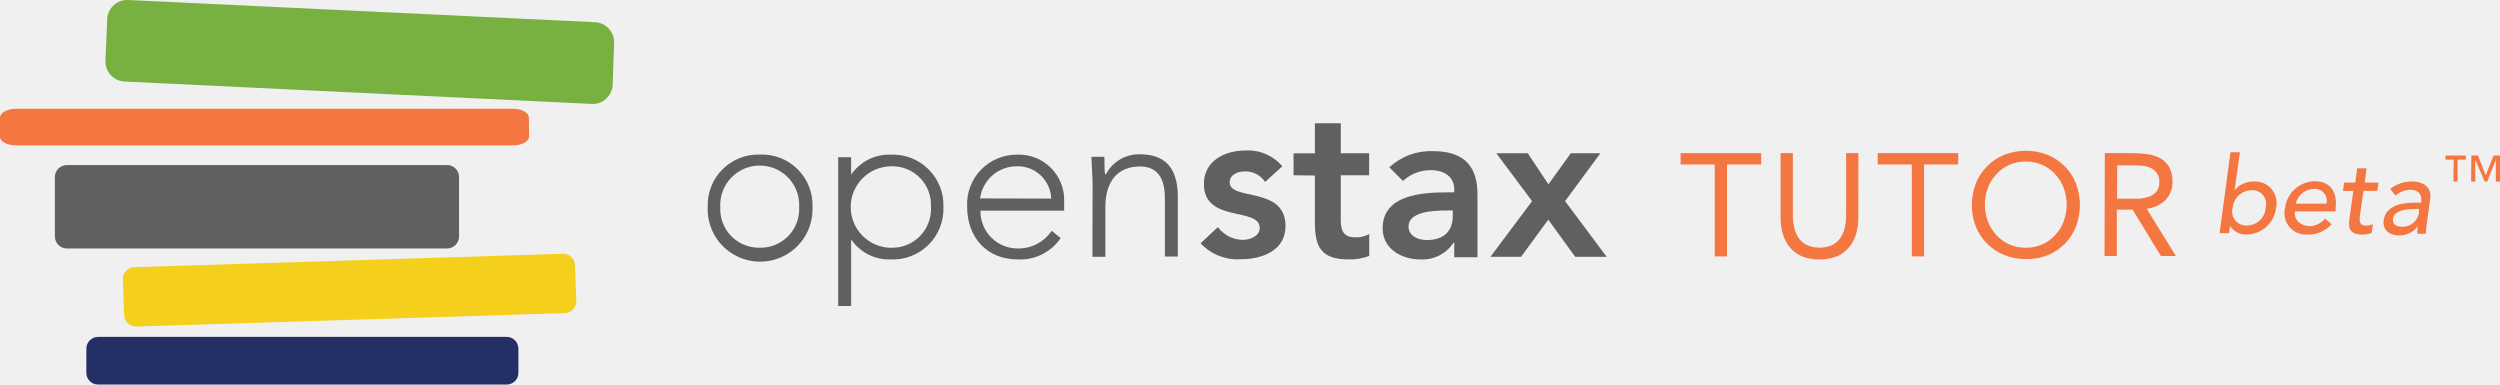
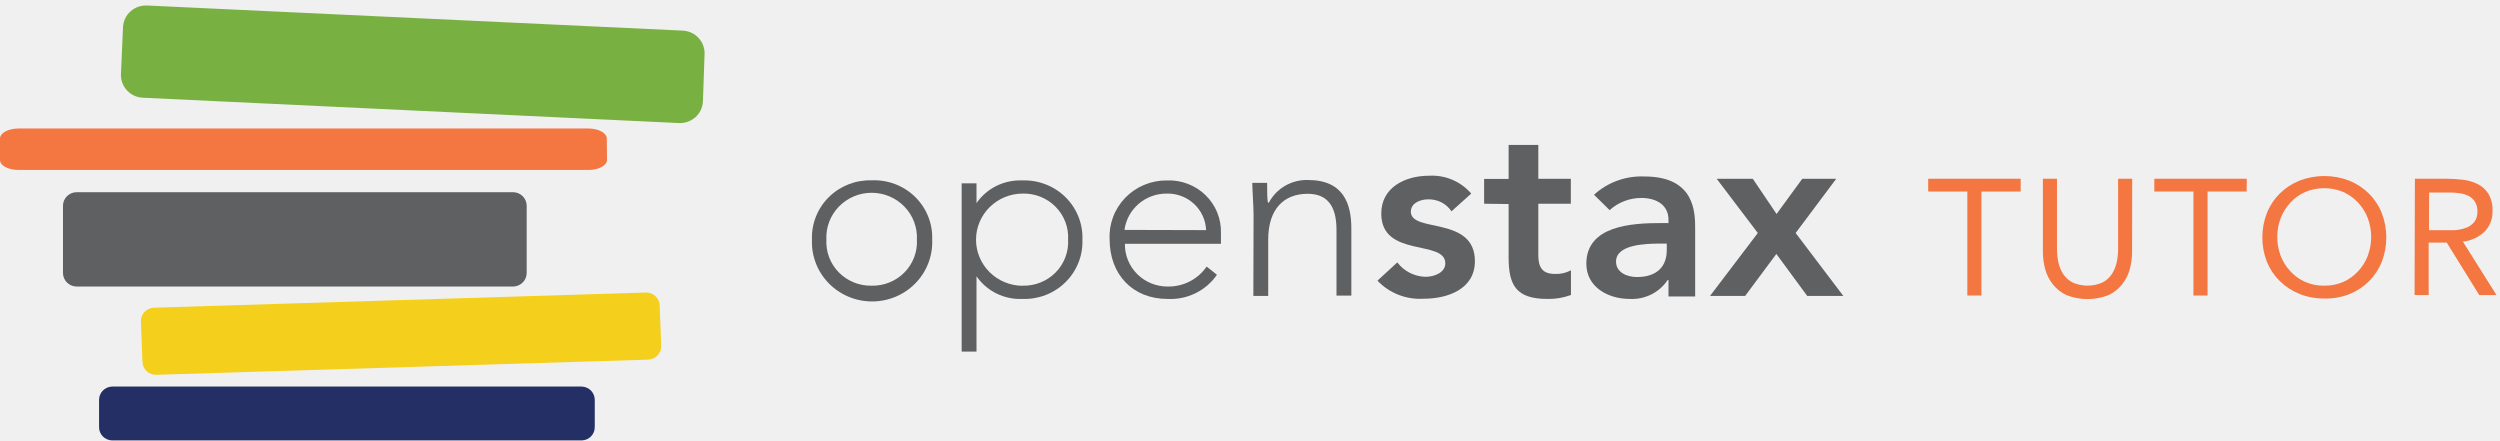
- <svg xmlns="http://www.w3.org/2000/svg" viewBox="0 0 264.62 40.7">
+ <svg xmlns="http://www.w3.org/2000/svg" width="386" height="68" viewBox="0 0 386 68" fill="none">
+   <g clip-path="url(#clip0)">
+     <path d="M108.532 15.699C108.48 16.621 108.061 17.486 107.365 18.104C106.668 18.722 105.753 19.044 104.817 18.999L22.024 15.088C21.089 15.037 20.212 14.623 19.585 13.937C18.958 13.251 18.631 12.348 18.677 11.426L18.995 4.15C19.047 3.228 19.467 2.363 20.163 1.745C20.859 1.127 21.775 0.805 22.71 0.85L105.436 4.727C106.372 4.778 107.248 5.192 107.876 5.879C108.503 6.565 108.829 7.468 108.783 8.39L108.532 15.699Z" fill="#78B042" />
+     <path d="M79.195 29.673H11.849C10.675 29.673 9.724 30.611 9.724 31.769V42.146C9.724 43.304 10.675 44.242 11.849 44.242H79.195C80.368 44.242 81.32 43.304 81.32 42.146V31.769C81.32 30.611 80.368 29.673 79.195 29.673Z" fill="#5F6062" />
+     <path d="M102.089 53.366C102.102 53.637 102.062 53.907 101.969 54.163C101.876 54.418 101.733 54.653 101.548 54.854C101.363 55.054 101.14 55.217 100.891 55.333C100.642 55.448 100.372 55.514 100.097 55.527L24.116 57.87C23.841 57.874 23.569 57.825 23.313 57.725C23.058 57.626 22.824 57.478 22.627 57.289C22.43 57.101 22.272 56.876 22.163 56.627C22.053 56.379 21.995 56.111 21.991 55.84L21.756 49.67C21.743 49.399 21.784 49.128 21.877 48.873C21.969 48.617 22.112 48.383 22.297 48.182C22.482 47.981 22.706 47.818 22.955 47.703C23.204 47.587 23.473 47.521 23.748 47.509L99.729 45.166C100.004 45.161 100.277 45.211 100.532 45.31C100.788 45.41 101.021 45.558 101.218 45.746C101.416 45.935 101.573 46.16 101.683 46.408C101.792 46.657 101.85 46.924 101.855 47.195L102.089 53.366Z" fill="#F4CF1C" />
+     <path d="M91.83 65.905C91.839 66.172 91.794 66.439 91.698 66.69C91.602 66.941 91.456 67.17 91.269 67.365C91.082 67.56 90.859 67.716 90.61 67.825C90.362 67.934 90.094 67.994 89.822 68H17.305C17.034 67.994 16.766 67.934 16.517 67.825C16.269 67.716 16.045 67.56 15.858 67.365C15.671 67.17 15.526 66.941 15.429 66.69C15.333 66.439 15.288 66.172 15.297 65.905V61.78C15.284 61.24 15.487 60.717 15.863 60.324C16.239 59.932 16.758 59.702 17.305 59.685H89.822C90.37 59.702 90.888 59.932 91.264 60.324C91.64 60.717 91.844 61.24 91.83 61.78V65.905Z" fill="#242F66" />
+     <path d="M93.721 24.691C93.721 25.549 92.433 26.242 90.859 26.242H2.862C1.289 26.225 0 25.598 0 24.691V21.391C0 20.533 1.289 19.84 2.862 19.84H90.826C92.416 19.84 93.688 20.533 93.688 21.391L93.721 24.691Z" fill="#F47641" />
+     <path d="M134.573 27.842C135.811 27.786 137.047 27.985 138.204 28.424C139.36 28.864 140.411 29.535 141.29 30.396C142.17 31.256 142.858 32.288 143.312 33.424C143.767 34.561 143.976 35.778 143.929 36.999C143.982 38.233 143.781 39.465 143.339 40.62C142.897 41.776 142.222 42.831 141.355 43.723C140.488 44.615 139.447 45.325 138.294 45.809C137.142 46.294 135.902 46.544 134.649 46.544C133.396 46.544 132.156 46.294 131.003 45.809C129.851 45.325 128.81 44.615 127.943 43.723C127.076 42.831 126.401 41.776 125.959 40.62C125.516 39.465 125.316 38.233 125.369 36.999C125.322 35.791 125.528 34.587 125.973 33.461C126.418 32.334 127.093 31.31 127.956 30.452C128.819 29.593 129.852 28.919 130.99 28.47C132.128 28.021 133.348 27.807 134.573 27.842ZM134.573 44.11C135.517 44.132 136.455 43.961 137.328 43.608C138.201 43.256 138.991 42.729 139.648 42.062C140.305 41.394 140.814 40.599 141.145 39.728C141.476 38.857 141.62 37.928 141.569 36.999C141.615 36.066 141.469 35.133 141.139 34.258C140.809 33.382 140.301 32.582 139.648 31.906C138.995 31.229 138.209 30.691 137.338 30.323C136.467 29.955 135.529 29.765 134.582 29.765C133.634 29.765 132.697 29.955 131.826 30.323C130.955 30.691 130.169 31.229 129.516 31.906C128.862 32.582 128.355 33.382 128.025 34.258C127.695 35.133 127.548 36.066 127.595 36.999C127.544 37.926 127.688 38.854 128.017 39.724C128.347 40.594 128.855 41.388 129.51 42.055C130.165 42.723 130.953 43.25 131.824 43.603C132.696 43.957 133.632 44.129 134.573 44.11Z" fill="#5F6062" />
+     <path d="M148.48 28.304H150.773V31.356C151.552 30.23 152.609 29.317 153.845 28.705C155.08 28.093 156.454 27.802 157.836 27.859C159.067 27.812 160.294 28.017 161.441 28.46C162.588 28.903 163.63 29.574 164.502 30.432C165.374 31.29 166.057 32.316 166.508 33.446C166.959 34.576 167.169 35.785 167.124 36.999C167.171 38.214 166.963 39.425 166.513 40.557C166.063 41.689 165.38 42.717 164.508 43.577C163.636 44.437 162.593 45.109 161.445 45.553C160.297 45.997 159.068 46.202 157.836 46.156C156.454 46.213 155.08 45.921 153.845 45.309C152.609 44.697 151.552 43.785 150.773 42.658V54.29H148.48V28.304ZM157.92 44.11C158.863 44.132 159.801 43.961 160.674 43.608C161.547 43.256 162.337 42.729 162.994 42.062C163.651 41.394 164.161 40.599 164.491 39.728C164.822 38.857 164.966 37.928 164.915 36.999C164.966 36.07 164.822 35.141 164.491 34.27C164.161 33.398 163.651 32.604 162.994 31.936C162.337 31.268 161.547 30.742 160.674 30.389C159.801 30.037 158.863 29.866 157.92 29.888C156.004 29.888 154.167 30.638 152.813 31.973C151.459 33.308 150.698 35.119 150.698 37.007C150.698 38.895 151.459 40.706 152.813 42.041C154.167 43.376 156.004 44.126 157.92 44.126V44.11Z" fill="#5F6062" />
+     <path d="M187.895 42.427C187.056 43.643 185.912 44.626 184.575 45.279C183.238 45.932 181.753 46.234 180.263 46.156C174.874 46.156 171.326 42.361 171.326 36.966C171.262 35.788 171.443 34.61 171.858 33.504C172.274 32.398 172.914 31.387 173.74 30.534C174.566 29.681 175.561 29.003 176.662 28.543C177.764 28.083 178.949 27.85 180.146 27.859C181.248 27.81 182.348 27.987 183.378 28.377C184.407 28.767 185.344 29.363 186.129 30.126C186.915 30.89 187.532 31.805 187.942 32.814C188.353 33.824 188.547 34.906 188.514 35.992V37.642H173.686C173.67 38.513 173.832 39.379 174.163 40.186C174.494 40.994 174.986 41.728 175.611 42.344C176.236 42.96 176.98 43.445 177.8 43.771C178.619 44.097 179.497 44.258 180.38 44.242C181.549 44.248 182.701 43.97 183.735 43.432C184.769 42.894 185.651 42.112 186.305 41.157L187.895 42.427ZM186.221 35.531C186.164 33.986 185.49 32.526 184.346 31.468C183.202 30.412 181.68 29.843 180.112 29.888C178.524 29.887 176.989 30.455 175.794 31.487C174.599 32.519 173.826 33.945 173.619 35.498L186.221 35.531Z" fill="#5F6062" />
+     <path d="M193.551 33.188C193.551 31.901 193.351 29.195 193.351 28.238H195.643C195.643 29.508 195.643 30.944 195.794 31.29H195.911C196.483 30.206 197.353 29.303 198.422 28.685C199.49 28.066 200.714 27.757 201.953 27.793C207.459 27.793 208.647 31.488 208.647 35.283V45.644H206.354V35.498C206.354 32.676 205.551 29.921 201.919 29.921C198.288 29.921 195.811 32.198 195.811 36.999V45.694H193.518L193.551 33.188Z" fill="#5F6062" />
+     <path d="M224.111 32.627C223.721 32.042 223.185 31.565 222.556 31.242C221.926 30.918 221.223 30.759 220.513 30.779C219.291 30.779 217.835 31.34 217.835 32.693C217.835 35.992 227.726 33.303 227.726 40.331C227.726 44.621 223.559 46.123 219.827 46.123C218.501 46.209 217.171 46.003 215.936 45.521C214.7 45.039 213.588 44.292 212.681 43.334L215.743 40.513C216.251 41.184 216.906 41.733 217.66 42.119C218.413 42.505 219.246 42.717 220.095 42.74C221.434 42.74 223.157 42.097 223.157 40.661C223.157 36.933 213.266 39.87 213.266 32.973C213.266 28.947 216.932 27.133 220.63 27.133C221.86 27.06 223.091 27.272 224.224 27.75C225.357 28.228 226.361 28.96 227.157 29.888L224.111 32.627Z" fill="#5F6062" />
+     <path d="M229.148 31.455V27.628H232.931V22.381H237.516V27.611H242.537V31.455H237.516V39.358C237.516 41.173 238.052 42.295 240.077 42.295C240.939 42.333 241.795 42.139 242.554 41.734V45.545C241.394 45.976 240.161 46.183 238.922 46.156C234.069 46.156 232.931 44.011 232.931 39.754V31.505L229.148 31.455Z" fill="#5F6062" />
+     <path d="M257.616 43.219H257.498C256.866 44.173 255.991 44.947 254.96 45.462C253.929 45.977 252.778 46.217 251.624 46.156C248.277 46.156 244.93 44.308 244.93 40.727C244.93 34.854 251.875 34.441 256.461 34.441H257.616V33.946C257.616 31.719 255.858 30.564 253.415 30.564C251.604 30.564 249.86 31.236 248.528 32.445L246.118 30.069C247.161 29.114 248.386 28.373 249.722 27.889C251.058 27.404 252.478 27.187 253.9 27.248C261.733 27.248 261.733 32.825 261.733 35.382V45.776H257.616V43.219ZM257.348 37.609H256.394C253.867 37.609 249.515 37.791 249.515 40.397C249.515 42.047 251.189 42.773 252.729 42.773C255.858 42.773 257.348 41.123 257.348 38.632V37.609Z" fill="#5F6062" />
+     <path d="M271.406 35.976L265.063 27.611H270.636L274.301 33.039L278.268 27.611H283.506L277.247 35.976L284.611 45.694H279.038L274.268 39.21L269.448 45.694H264.025L271.406 35.976Z" fill="#5F6062" />
+     <path d="M311.991 29.574H305.932V45.628H303.757V29.574H297.715V27.595H311.991V29.574Z" fill="#F47641" />
+     <path d="M329.196 38.797C329.203 39.744 329.079 40.688 328.828 41.602C328.595 42.448 328.191 43.24 327.639 43.928C327.074 44.637 326.345 45.202 325.514 45.578C323.454 46.376 321.164 46.376 319.104 45.578C318.272 45.203 317.544 44.637 316.979 43.928C316.427 43.24 316.023 42.448 315.79 41.602C315.539 40.688 315.415 39.744 315.422 38.797V27.595H317.598V38.451C317.597 39.161 317.675 39.869 317.832 40.562C317.97 41.21 318.232 41.826 318.602 42.377C318.969 42.907 319.463 43.338 320.041 43.631C320.759 43.942 321.534 44.103 322.317 44.103C323.101 44.103 323.876 43.942 324.593 43.631C325.171 43.337 325.665 42.906 326.033 42.377C326.403 41.825 326.664 41.21 326.803 40.562C326.959 39.869 327.038 39.161 327.037 38.451V27.595H329.213L329.196 38.797Z" fill="#F47641" />
+     <path d="M346.886 29.574H340.844V45.628H338.669V29.574H332.627V27.595H346.903L346.886 29.574Z" fill="#F47641" />
+     <path d="M358.868 46.09C357.556 46.106 356.253 45.865 355.036 45.38C353.902 44.925 352.873 44.252 352.006 43.401C351.148 42.558 350.471 41.553 350.015 40.447C349.067 38.01 349.067 35.312 350.015 32.874C350.465 31.75 351.143 30.729 352.006 29.872C352.873 29.02 353.903 28.347 355.036 27.892C357.505 26.939 360.248 26.939 362.717 27.892C363.85 28.347 364.88 29.02 365.747 29.872C366.611 30.729 367.288 31.75 367.738 32.874C368.686 35.312 368.686 38.01 367.738 40.447C367.288 41.571 366.611 42.593 365.747 43.45C364.88 44.302 363.851 44.975 362.717 45.43C361.491 45.9 360.183 46.124 358.868 46.09ZM358.868 44.11C359.875 44.124 360.873 43.927 361.797 43.532C362.669 43.144 363.449 42.583 364.09 41.883C364.736 41.192 365.241 40.385 365.579 39.507C366.287 37.622 366.287 35.551 365.579 33.666C365.242 32.788 364.736 31.981 364.09 31.29C363.449 30.59 362.669 30.029 361.797 29.641C360.868 29.253 359.869 29.054 358.86 29.054C357.851 29.054 356.852 29.253 355.923 29.641C355.051 30.029 354.27 30.59 353.63 31.29C352.984 31.981 352.478 32.788 352.14 33.666C351.433 35.551 351.433 37.622 352.14 39.507C352.478 40.385 352.984 41.192 353.63 41.883C354.27 42.583 355.051 43.144 355.923 43.532C356.852 43.929 357.856 44.126 358.868 44.11Z" fill="#F47641" />
+     <path d="M372.86 27.595H377.546C378.424 27.593 379.301 27.643 380.173 27.743C380.987 27.827 381.78 28.05 382.516 28.403C383.199 28.741 383.778 29.254 384.19 29.888C384.661 30.693 384.888 31.615 384.843 32.544C384.869 33.134 384.774 33.723 384.564 34.276C384.354 34.828 384.034 35.334 383.621 35.761C382.707 36.625 381.531 37.17 380.274 37.312L385.462 45.562H382.801L377.78 37.461H374.985V45.562H372.81L372.86 27.595ZM375.035 35.547H376.977C377.579 35.547 378.199 35.547 378.851 35.547C379.461 35.522 380.064 35.41 380.642 35.217C381.158 35.047 381.62 34.745 381.981 34.343C382.35 33.871 382.539 33.288 382.516 32.693C382.543 32.15 382.409 31.611 382.131 31.142C381.879 30.755 381.527 30.442 381.111 30.234C380.664 30.017 380.183 29.877 379.688 29.822C379.161 29.754 378.63 29.721 378.098 29.723H375.052L375.035 35.547Z" fill="#F47641" />
+   </g>
  <defs>
-     <style>.cls-1{fill:#78b042;}.cls-2{fill:#5f6062;}.cls-3{fill:#f4cf1c;}.cls-4{fill:#242f66;}.cls-5{fill:#f47641;}</style>
+     <clipPath id="clip0">
+       <rect width="386" height="68" fill="white" />
+     </clipPath>
  </defs>
-   <g id="Layer_2" data-name="Layer 2">
-     <g id="Layer_1-2" data-name="Layer 1">
-       <path class="cls-1" d="M64.85,9a2.12,2.12,0,0,1-2.22,2L13.16,8.63a2.12,2.12,0,0,1-2-2.22L11.35,2a2.12,2.12,0,0,1,2.22-2L63,2.35a2.12,2.12,0,0,1,2,2.22Z" />
-       <rect class="cls-2" x="5.81" y="17.47" width="42.78" height="8.83" rx="1.27" ry="1.27" />
-       <path class="cls-3" d="M61,31.83a1.25,1.25,0,0,1-1.19,1.31l-45.4,1.42a1.25,1.25,0,0,1-1.27-1.23L13,29.59a1.25,1.25,0,0,1,1.19-1.31l45.4-1.42a1.25,1.25,0,0,1,1.27,1.23Z" />
-       <path class="cls-4" d="M54.87,39.43a1.23,1.23,0,0,1-1.2,1.27H10.34a1.23,1.23,0,0,1-1.2-1.27v-2.5a1.24,1.24,0,0,1,1.2-1.27H53.67a1.24,1.24,0,0,1,1.2,1.27Z" />
-       <path class="cls-5" d="M56,14.45c0,.52-.77.94-1.71.94H1.71C.77,15.38,0,15,0,14.45v-2c0-.52.77-.94,1.71-.94H54.27c.95,0,1.71.42,1.71.94Z" />
-       <path class="cls-2" d="M80.41,16.36A5.35,5.35,0,0,1,86,21.91a5.55,5.55,0,1,1-11.09,0A5.35,5.35,0,0,1,80.41,16.36Zm0,9.86a4.09,4.09,0,0,0,4.18-4.31,4.18,4.18,0,1,0-8.35,0A4.09,4.09,0,0,0,80.41,26.22Z" />
-       <path class="cls-2" d="M88.72,16.64h1.37v1.85h0a4.86,4.86,0,0,1,4.22-2.12,5.35,5.35,0,0,1,5.55,5.54,5.35,5.35,0,0,1-5.55,5.55,4.86,4.86,0,0,1-4.22-2.12h0v7.05H88.72Zm5.64,9.58a4.09,4.09,0,0,0,4.18-4.31,4.09,4.09,0,0,0-4.18-4.31,4.31,4.31,0,1,0,0,8.63Z" />
-       <path class="cls-2" d="M112.27,25.2a5.18,5.18,0,0,1-4.56,2.26c-3.22,0-5.34-2.3-5.34-5.57a5.24,5.24,0,0,1,5.27-5.52,4.79,4.79,0,0,1,5,4.93v1h-8.86a3.93,3.93,0,0,0,4,4,4.24,4.24,0,0,0,3.54-1.87Zm-1-4.18a3.55,3.55,0,0,0-3.65-3.42A3.91,3.91,0,0,0,103.74,21Z" />
-       <path class="cls-2" d="M115.65,19.6c0-.78-.12-2.42-.12-3h1.37c0,.77,0,1.64.09,1.85h.07a3.94,3.94,0,0,1,3.61-2.12c3.29,0,4,2.24,4,4.54v6.28h-1.37V21c0-1.71-.48-3.38-2.65-3.38S117,19,117,21.91v5.27h-1.37Z" />
-       <path class="cls-2" d="M133.91,19.26a2.49,2.49,0,0,0-2.15-1.12c-.73,0-1.6.34-1.6,1.16,0,2,5.91.37,5.91,4.63,0,2.6-2.49,3.51-4.72,3.51a5.36,5.36,0,0,1-4.27-1.69l1.83-1.71a3.36,3.36,0,0,0,2.6,1.35c.8,0,1.83-.39,1.83-1.26,0-2.26-5.91-.48-5.91-4.66,0-2.44,2.19-3.54,4.4-3.54a4.74,4.74,0,0,1,3.9,1.67Z" />
-       <path class="cls-2" d="M136.92,18.55V16.23h2.26V13.05h2.74v3.17h3v2.33h-3v4.79c0,1.1.32,1.78,1.53,1.78a2.84,2.84,0,0,0,1.48-.34v2.31a5.78,5.78,0,0,1-2.17.37c-2.9,0-3.58-1.3-3.58-3.88v-5Z" />
-       <path class="cls-2" d="M153.93,25.68h-.07a3.94,3.94,0,0,1-3.51,1.78c-2,0-4-1.12-4-3.29,0-3.56,4.15-3.81,6.89-3.81h.69v-.3c0-1.35-1.05-2.05-2.51-2.05a4.31,4.31,0,0,0-2.92,1.14l-1.44-1.44A6.42,6.42,0,0,1,151.71,16c4.68,0,4.68,3.38,4.68,4.93v6.3h-2.46Zm-.16-3.4h-.57c-1.51,0-4.11.11-4.11,1.69,0,1,1,1.44,1.92,1.44,1.87,0,2.76-1,2.76-2.51Z" />
-       <path class="cls-2" d="M162.17,21.29l-3.79-5.07h3.33l2.19,3.29,2.37-3.29h3.13l-3.74,5.07,4.4,5.89h-3.33l-2.85-3.93L161,27.18h-3.24Z" />
-       <path class="cls-5" d="M186.42,17.41H182.8v9.73h-1.3V17.41h-3.61v-1.2h8.53Z" />
-       <path class="cls-5" d="M196.7,23a6.31,6.31,0,0,1-.22,1.7,3.94,3.94,0,0,1-.71,1.41,3.44,3.44,0,0,1-1.27,1,5.24,5.24,0,0,1-3.83,0,3.43,3.43,0,0,1-1.27-1,3.94,3.94,0,0,1-.71-1.41,6.31,6.31,0,0,1-.22-1.7V16.21h1.3v6.58a5.85,5.85,0,0,0,.14,1.28,3.18,3.18,0,0,0,.46,1.1,2.34,2.34,0,0,0,.86.76,3.38,3.38,0,0,0,2.72,0,2.35,2.35,0,0,0,.86-.76,3.19,3.19,0,0,0,.46-1.1,5.85,5.85,0,0,0,.14-1.28V16.21h1.3Z" />
-       <path class="cls-5" d="M207.27,17.41h-3.61v9.73h-1.3V17.41h-3.61v-1.2h8.53Z" />
-       <path class="cls-5" d="M214.43,27.42a5.92,5.92,0,0,1-2.29-.43,5.5,5.5,0,0,1-1.81-1.2A5.39,5.39,0,0,1,209.14,24a6.41,6.41,0,0,1,0-4.59,5.39,5.39,0,0,1,1.19-1.82,5.52,5.52,0,0,1,1.81-1.2,6.3,6.3,0,0,1,4.59,0,5.52,5.52,0,0,1,1.81,1.2,5.39,5.39,0,0,1,1.19,1.82,6.41,6.41,0,0,1,0,4.59,5.39,5.39,0,0,1-1.19,1.82,5.5,5.5,0,0,1-1.81,1.2A5.92,5.92,0,0,1,214.43,27.42Zm0-1.2a4.25,4.25,0,0,0,1.75-.35,4.14,4.14,0,0,0,1.37-1,4.46,4.46,0,0,0,.89-1.44,5.1,5.1,0,0,0,0-3.54,4.45,4.45,0,0,0-.89-1.44,4.14,4.14,0,0,0-1.37-1,4.51,4.51,0,0,0-3.51,0,4.14,4.14,0,0,0-1.37,1,4.45,4.45,0,0,0-.89,1.44,5.1,5.1,0,0,0,0,3.54,4.46,4.46,0,0,0,.89,1.44,4.14,4.14,0,0,0,1.37,1A4.25,4.25,0,0,0,214.43,26.22Z" />
-       <path class="cls-5" d="M222.79,16.21h2.8a13.33,13.33,0,0,1,1.57.09,4.21,4.21,0,0,1,1.4.4,2.54,2.54,0,0,1,1,.9,2.94,2.94,0,0,1,.39,1.61,2.66,2.66,0,0,1-.73,1.95,3.46,3.46,0,0,1-2,.94l3.1,5h-1.59l-3-4.91h-1.67v4.91h-1.3Zm1.3,4.82h1.16c.36,0,.73,0,1.12,0a3.83,3.83,0,0,0,1.07-.2,1.85,1.85,0,0,0,.8-.53,1.54,1.54,0,0,0,.32-1,1.7,1.7,0,0,0-.23-.94,1.56,1.56,0,0,0-.61-.55,2.58,2.58,0,0,0-.85-.25,7.22,7.22,0,0,0-.95-.06h-1.82Z" />
-       <path class="cls-5" d="M259.72,16.9h-.87v-.44H261v.44h-.87v2.32h-.44Zm1.87-.44h.7l.82,2.1.83-2.1h.68v2.76h-.44V16.9h0l-.91,2.32H263L262,16.9h0v2.32h-.44Z" />
-       <path class="cls-5" d="M236.09,16.12h1l-.56,4h0a2.61,2.61,0,0,1,2-.91A2.27,2.27,0,0,1,240.91,22a3.15,3.15,0,0,1-3.13,2.82,1.94,1.94,0,0,1-1.73-.91h0l-.11.77h-1ZM239.82,22a1.47,1.47,0,0,0-1.5-1.87,2.05,2.05,0,0,0-2,1.87,1.48,1.48,0,0,0,1.51,1.87A2,2,0,0,0,239.82,22Z" />
-       <path class="cls-5" d="M242.92,22.38c-.14.94.65,1.56,1.59,1.56a2.17,2.17,0,0,0,1.59-.8l.69.59a3.26,3.26,0,0,1-2.54,1.1A2.28,2.28,0,0,1,241.87,22,3.23,3.23,0,0,1,245,19.18c1.89,0,2.41,1.45,2.22,2.83l0,.36Zm3.33-.82A1.25,1.25,0,0,0,244.91,20,2,2,0,0,0,243,21.56Z" />
-       <path class="cls-5" d="M251.63,20.2h-1.46l-.35,2.44c-.08.6-.17,1.24.6,1.24a1.57,1.57,0,0,0,.75-.16l-.13.93a2.56,2.56,0,0,1-1,.18c-1.58,0-1.46-1-1.34-1.82l.4-2.8H248l.12-.88h1.18l.2-1.51h1l-.2,1.51h1.46Z" />
-       <path class="cls-5" d="M253,20a3.62,3.62,0,0,1,2.24-.79c1.59,0,2.13.86,2,1.79l-.38,2.74a8.46,8.46,0,0,0-.09,1h-.91c0-.27,0-.54.08-.82h0a2.38,2.38,0,0,1-2,1c-1,0-1.78-.57-1.63-1.61.19-1.38,1.59-1.86,3.22-1.86h.75l0-.23c.08-.56-.25-1.13-1.12-1.13a2.53,2.53,0,0,0-1.61.61Zm2.58,2.13c-1,0-2.16.17-2.29,1-.08.61.33.87,1,.87a1.72,1.72,0,0,0,1.76-1.56l0-.34Z" />
-     </g>
-   </g>
</svg>
